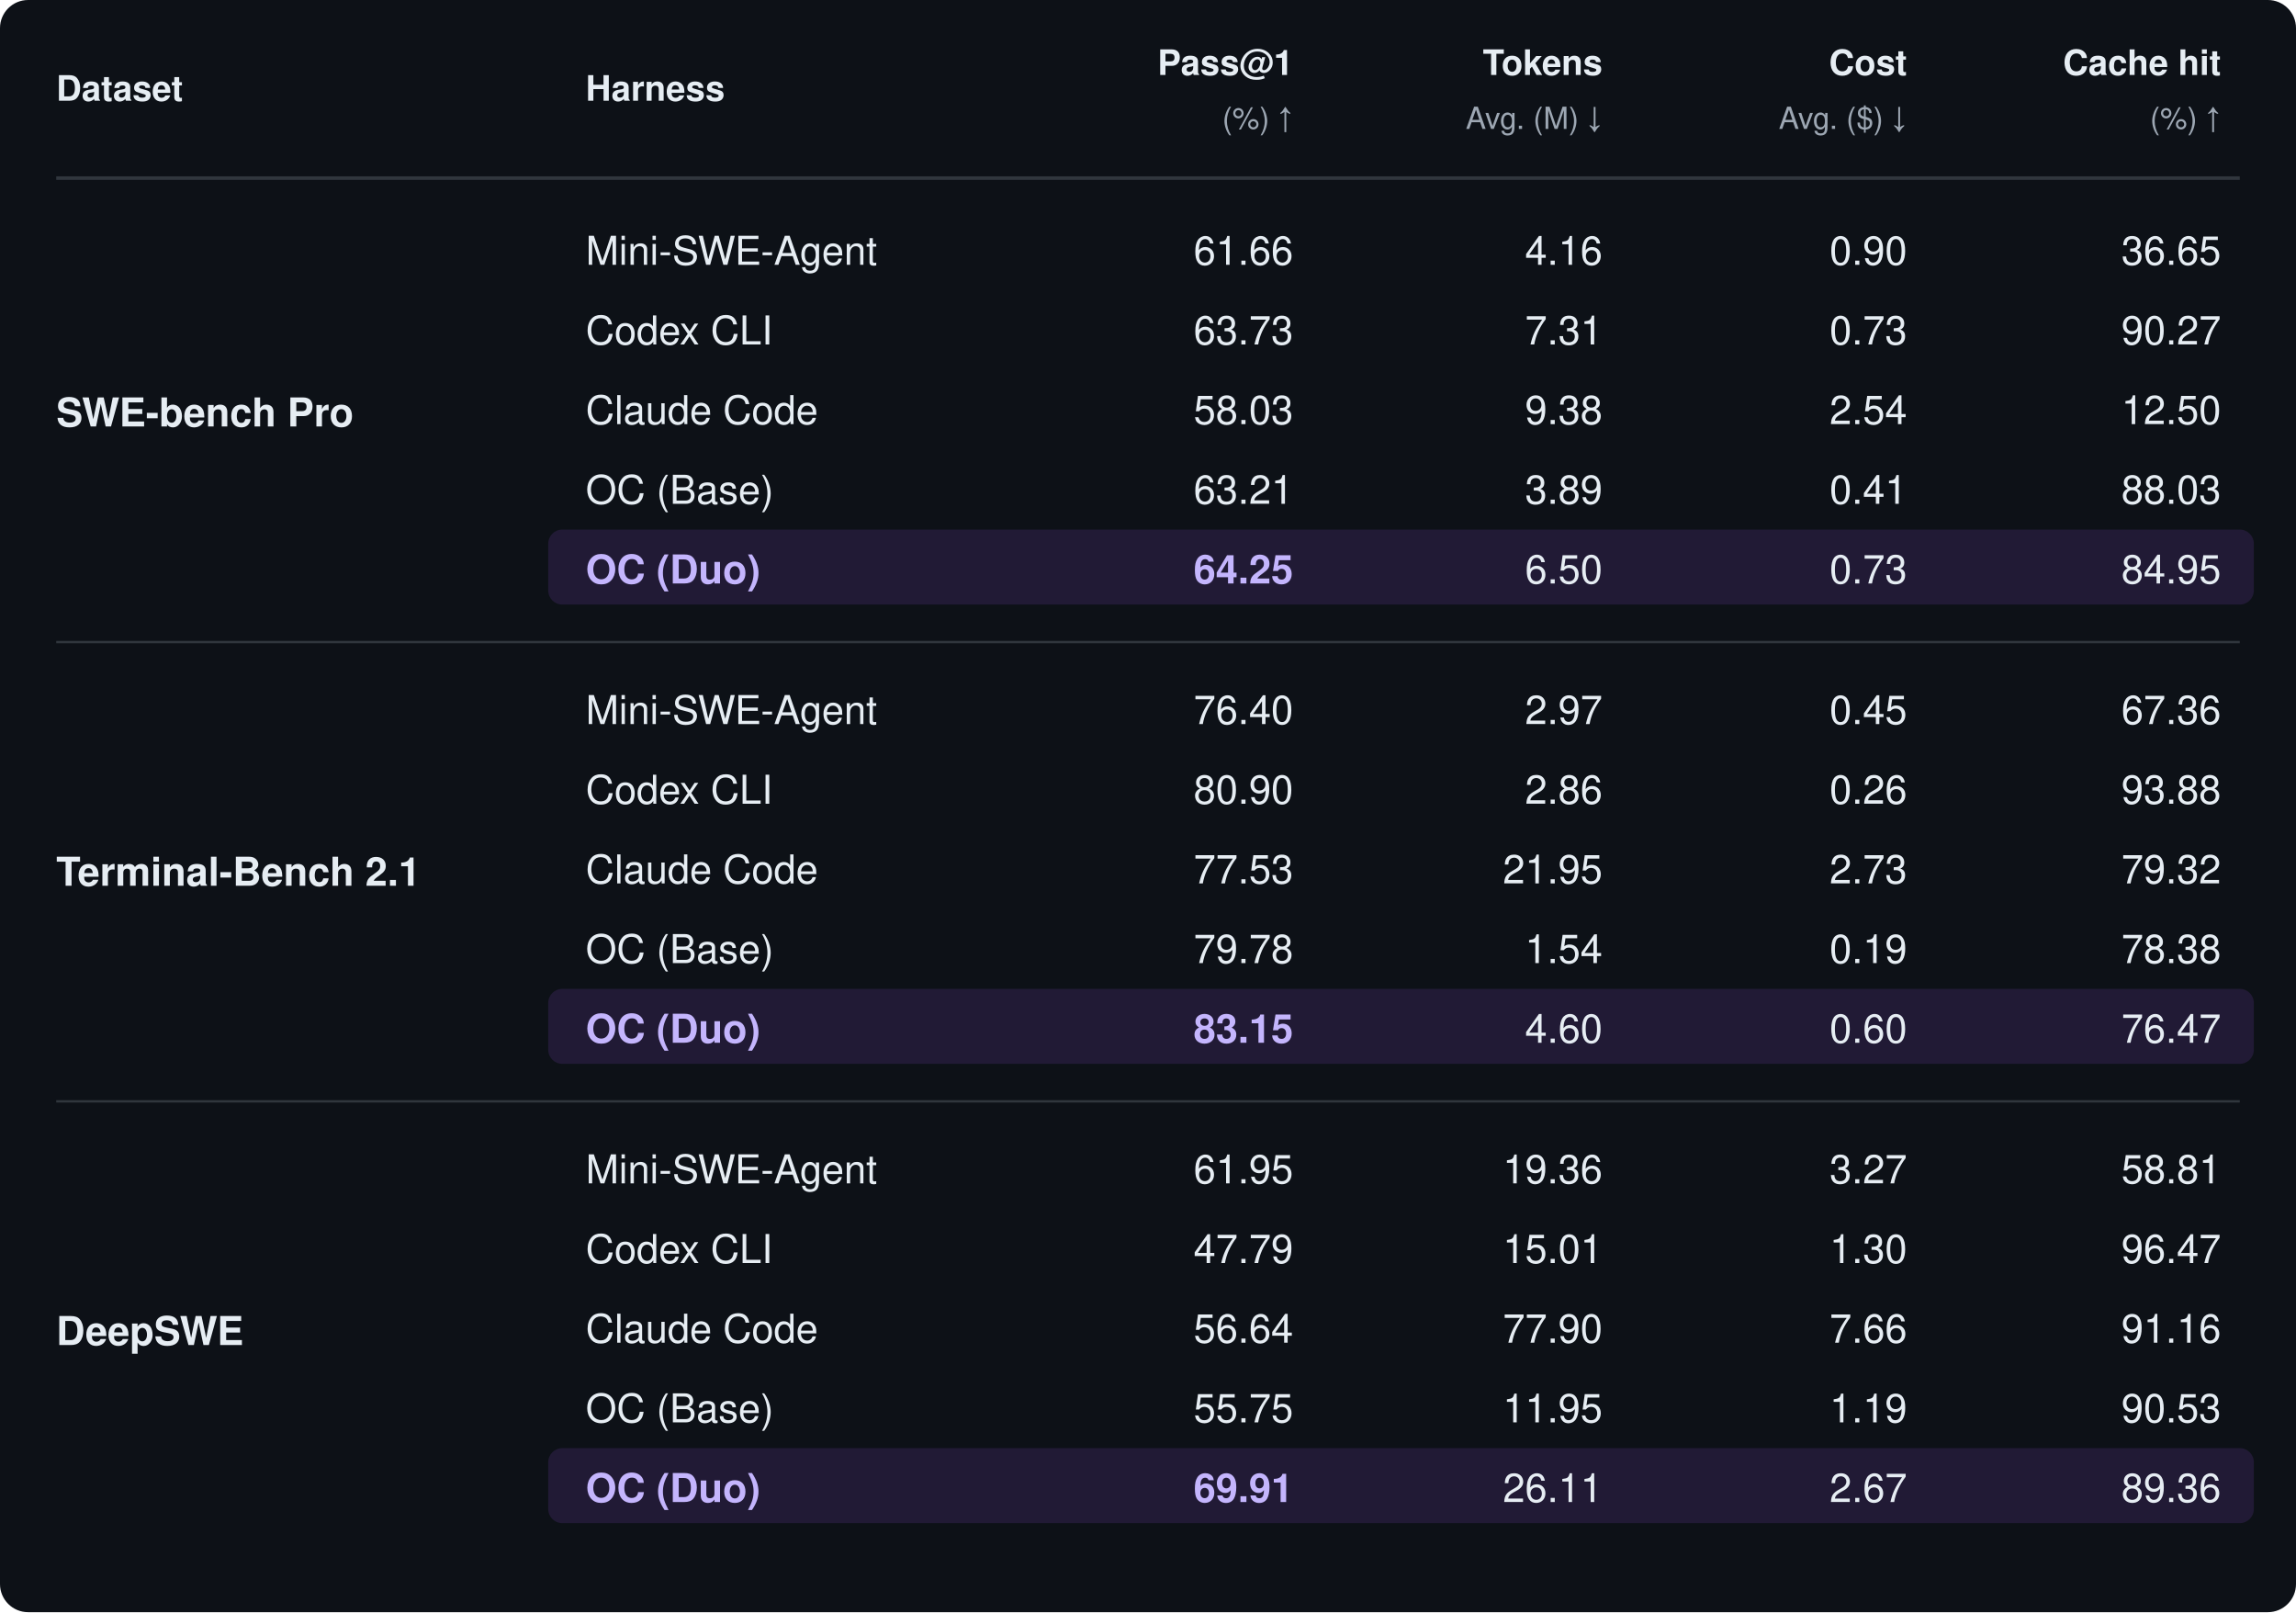
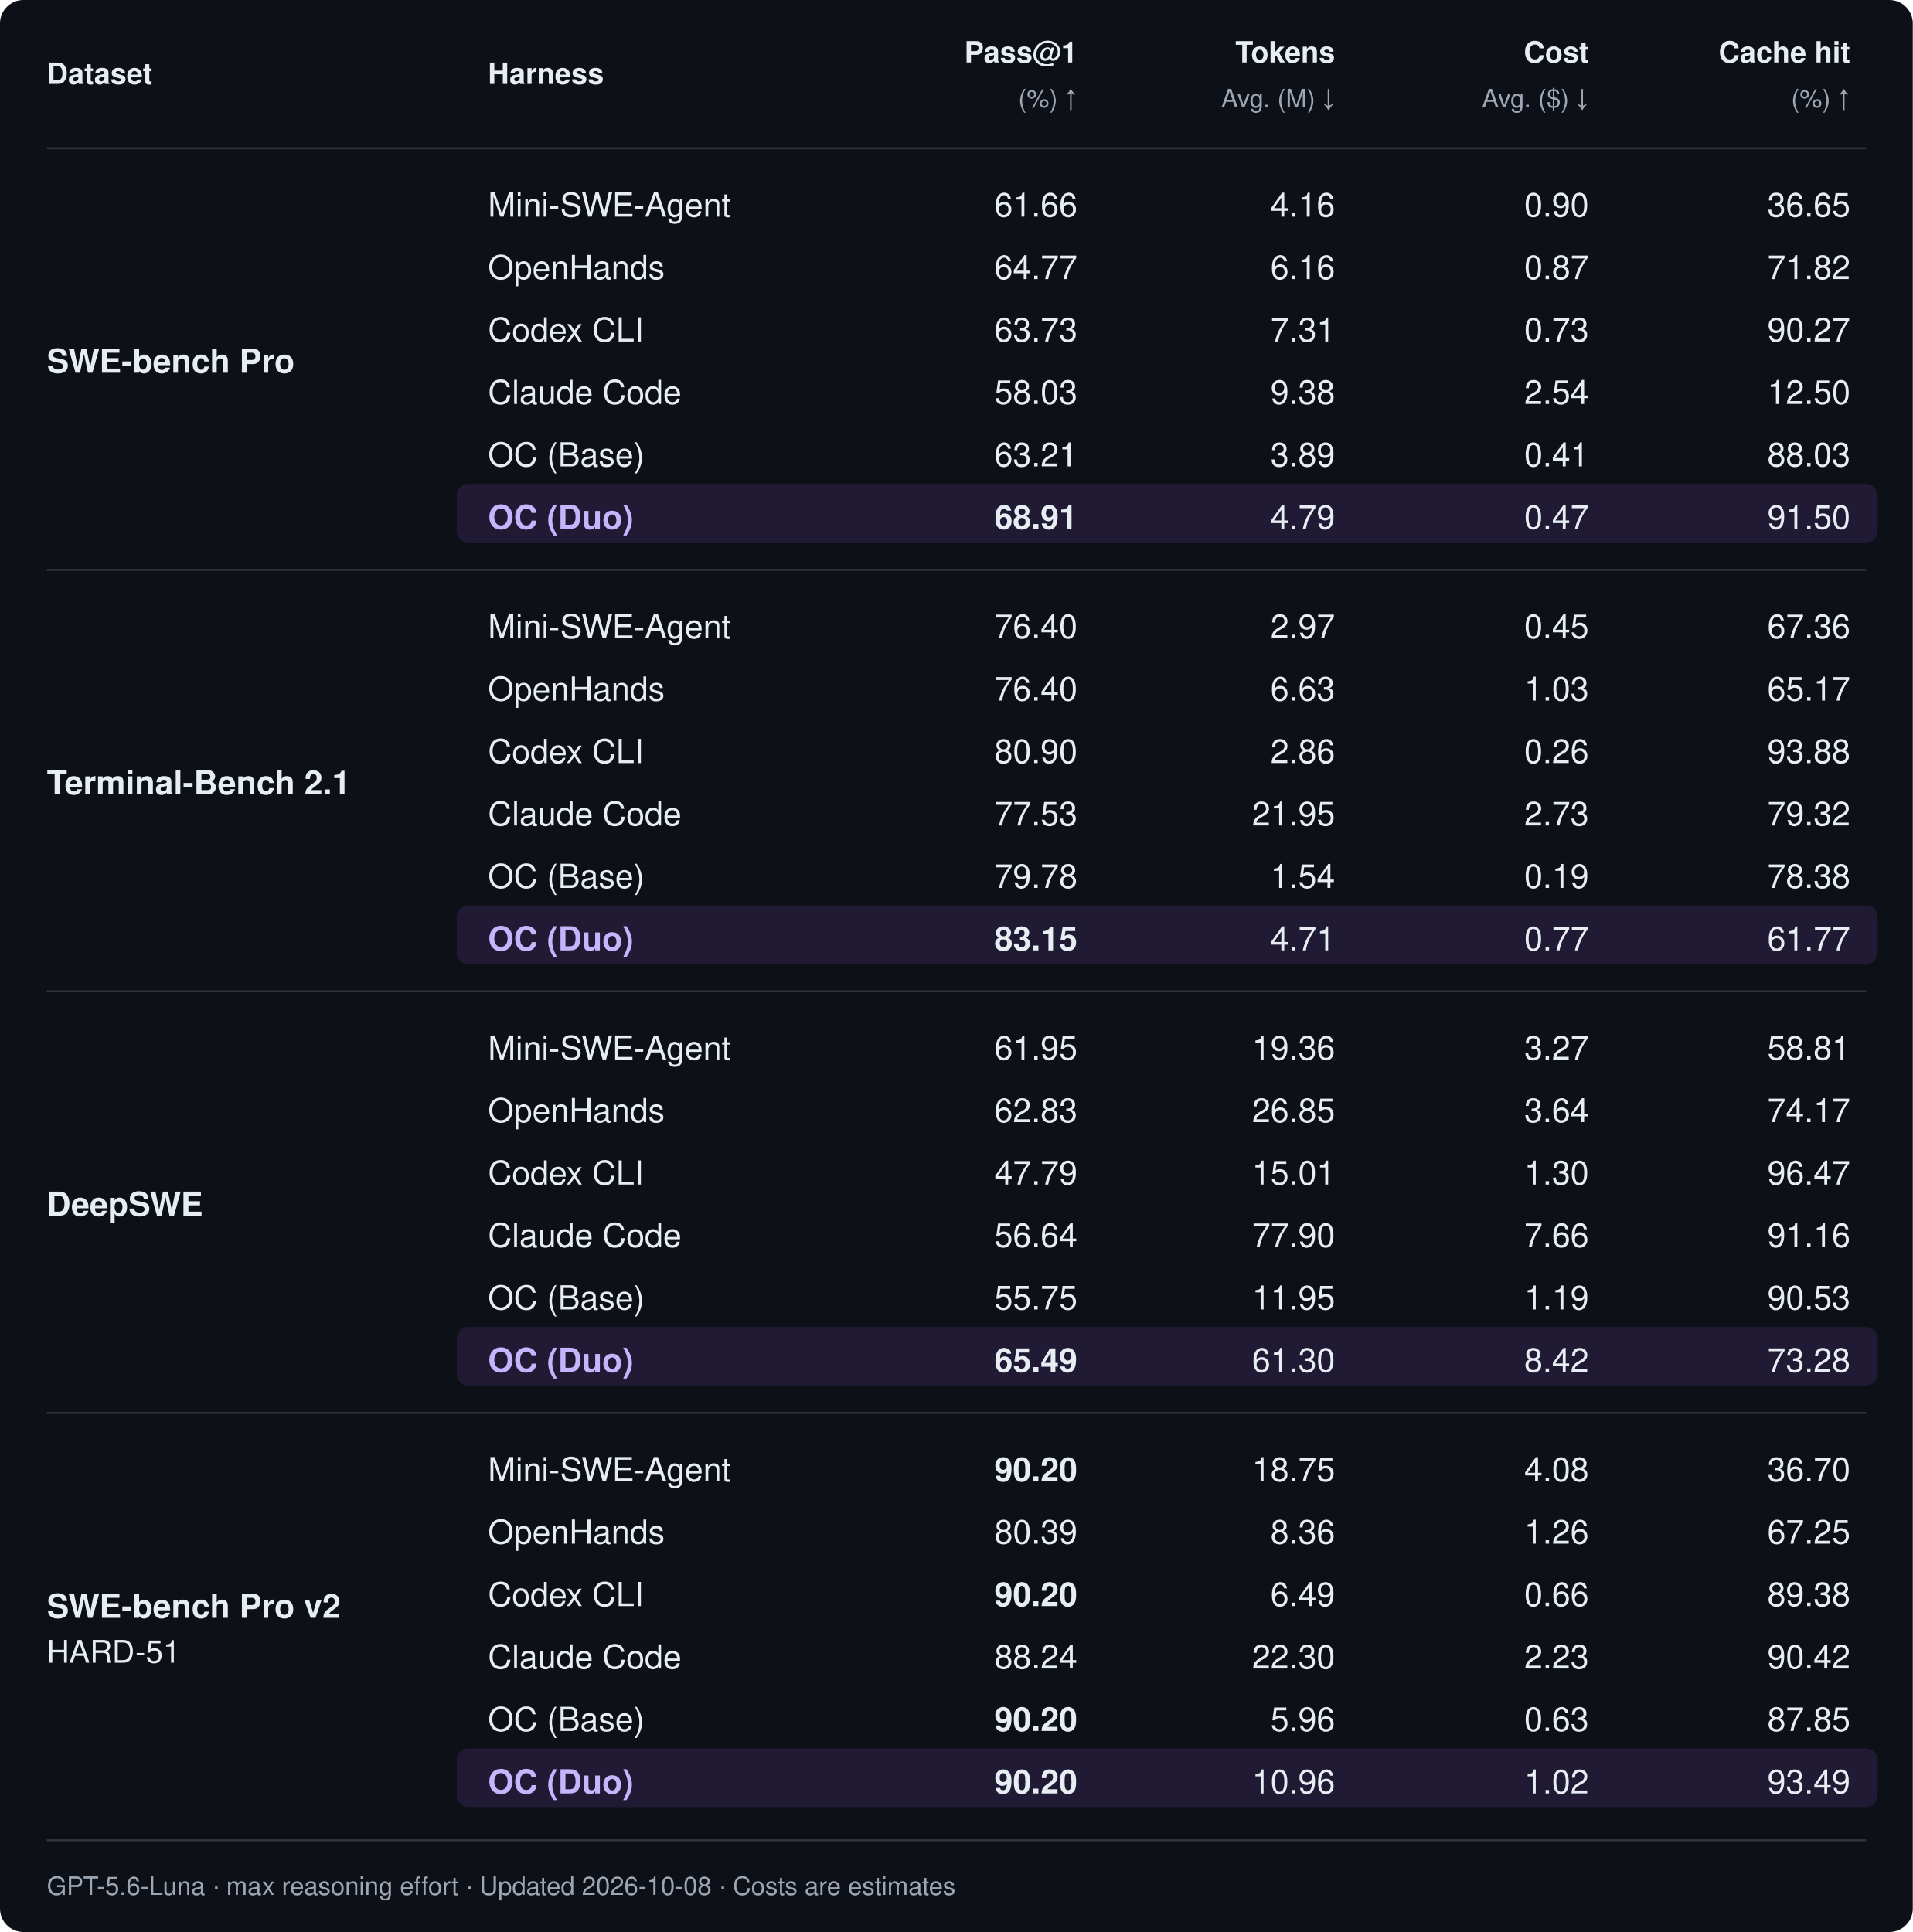
- <svg xmlns="http://www.w3.org/2000/svg" width="980" height="688" viewBox="0 0 980 688" role="img" aria-labelledby="title description">
-   <rect width="980" height="688" rx="12" fill="#0d1117" />
-   <g font-family="-apple-system, BlinkMacSystemFont, Segoe UI, Helvetica, Arial, sans-serif" font-size="17" fill="#e6edf3">
-     <text x="24" y="43" text-anchor="start" font-size="15" font-weight="600">Dataset</text>
-     <text x="250" y="43" text-anchor="start" font-size="15" font-weight="600">Harness</text>
+ <svg xmlns="http://www.w3.org/2000/svg" width="980" height="990" viewBox="0 0 980 990" role="img" aria-labelledby="title description">
+   <rect width="980" height="990" rx="12" fill="#0d1117" />
+   <g font-family="-apple-system, BlinkMacSystemFont, Segoe UI, Helvetica, Arial, Liberation Sans, sans-serif" fill="#e6edf3" style="font-variant-numeric:tabular-nums">
+     <text x="24" y="43" font-size="15" font-weight="600">Dataset</text>
+     <text x="250" y="43" font-size="15" font-weight="600">Harness</text>
    <text x="552" y="32" text-anchor="end" font-size="15" font-weight="600">Pass@1</text>
    <text x="552" y="55" text-anchor="end" font-size="13" fill="#9da7b3">(%) ↑</text>
    <text x="684" y="32" text-anchor="end" font-size="15" font-weight="600">Tokens</text>
    <text x="684" y="55" text-anchor="end" font-size="13" fill="#9da7b3">Avg. (M) ↓</text>
    <text x="814" y="32" text-anchor="end" font-size="15" font-weight="600">Cost</text>
    <text x="814" y="55" text-anchor="end" font-size="13" fill="#9da7b3">Avg. ($) ↓</text>
    <text x="948" y="32" text-anchor="end" font-size="15" font-weight="600">Cache hit</text>
    <text x="948" y="55" text-anchor="end" font-size="13" fill="#9da7b3">(%) ↑</text>
-     <path d="M24 76H956" stroke="#30363d" stroke-width="1.5" />
-     <text x="24" y="182" text-anchor="start" font-weight="600">SWE-bench Pro</text>
-     <text x="250" y="113" text-anchor="start">Mini-SWE-Agent</text>
-     <text x="552" y="113" text-anchor="end" style="font-variant-numeric:tabular-nums">61.66</text>
-     <text x="684" y="113" text-anchor="end" style="font-variant-numeric:tabular-nums">4.16</text>
-     <text x="814" y="113" text-anchor="end" style="font-variant-numeric:tabular-nums">0.90</text>
-     <text x="948" y="113" text-anchor="end" style="font-variant-numeric:tabular-nums">36.65</text>
-     <text x="250" y="147" text-anchor="start">Codex CLI</text>
-     <text x="552" y="147" text-anchor="end" style="font-variant-numeric:tabular-nums">63.73</text>
-     <text x="684" y="147" text-anchor="end" style="font-variant-numeric:tabular-nums">7.31</text>
-     <text x="814" y="147" text-anchor="end" style="font-variant-numeric:tabular-nums">0.73</text>
-     <text x="948" y="147" text-anchor="end" style="font-variant-numeric:tabular-nums">90.27</text>
-     <text x="250" y="181" text-anchor="start">Claude Code</text>
-     <text x="552" y="181" text-anchor="end" style="font-variant-numeric:tabular-nums">58.03</text>
-     <text x="684" y="181" text-anchor="end" style="font-variant-numeric:tabular-nums">9.38</text>
-     <text x="814" y="181" text-anchor="end" style="font-variant-numeric:tabular-nums">2.54</text>
-     <text x="948" y="181" text-anchor="end" style="font-variant-numeric:tabular-nums">12.50</text>
-     <text x="250" y="215" text-anchor="start">OC (Base)</text>
-     <text x="552" y="215" text-anchor="end" style="font-variant-numeric:tabular-nums">63.21</text>
-     <text x="684" y="215" text-anchor="end" style="font-variant-numeric:tabular-nums">3.89</text>
-     <text x="814" y="215" text-anchor="end" style="font-variant-numeric:tabular-nums">0.41</text>
-     <text x="948" y="215" text-anchor="end" style="font-variant-numeric:tabular-nums">88.03</text>
-     <rect x="234" y="226" width="728" height="32" rx="6" fill="#211a35" />
-     <text x="250" y="249" text-anchor="start" font-weight="650" fill="#c4b5fd">OC (Duo)</text>
-     <text x="552" y="249" text-anchor="end" style="font-variant-numeric:tabular-nums" font-weight="700" fill="#c4b5fd">64.25</text>
-     <text x="684" y="249" text-anchor="end" style="font-variant-numeric:tabular-nums">6.50</text>
-     <text x="814" y="249" text-anchor="end" style="font-variant-numeric:tabular-nums">0.73</text>
-     <text x="948" y="249" text-anchor="end" style="font-variant-numeric:tabular-nums">84.95</text>
-     <path d="M24 274H956" stroke="#30363d" />
-     <text x="24" y="378" text-anchor="start" font-weight="600">Terminal-Bench 2.1</text>
-     <text x="250" y="309" text-anchor="start">Mini-SWE-Agent</text>
-     <text x="552" y="309" text-anchor="end" style="font-variant-numeric:tabular-nums">76.40</text>
-     <text x="684" y="309" text-anchor="end" style="font-variant-numeric:tabular-nums">2.97</text>
-     <text x="814" y="309" text-anchor="end" style="font-variant-numeric:tabular-nums">0.45</text>
-     <text x="948" y="309" text-anchor="end" style="font-variant-numeric:tabular-nums">67.36</text>
-     <text x="250" y="343" text-anchor="start">Codex CLI</text>
-     <text x="552" y="343" text-anchor="end" style="font-variant-numeric:tabular-nums">80.90</text>
-     <text x="684" y="343" text-anchor="end" style="font-variant-numeric:tabular-nums">2.86</text>
-     <text x="814" y="343" text-anchor="end" style="font-variant-numeric:tabular-nums">0.26</text>
-     <text x="948" y="343" text-anchor="end" style="font-variant-numeric:tabular-nums">93.88</text>
-     <text x="250" y="377" text-anchor="start">Claude Code</text>
-     <text x="552" y="377" text-anchor="end" style="font-variant-numeric:tabular-nums">77.53</text>
-     <text x="684" y="377" text-anchor="end" style="font-variant-numeric:tabular-nums">21.95</text>
-     <text x="814" y="377" text-anchor="end" style="font-variant-numeric:tabular-nums">2.73</text>
-     <text x="948" y="377" text-anchor="end" style="font-variant-numeric:tabular-nums">79.32</text>
-     <text x="250" y="411" text-anchor="start">OC (Base)</text>
-     <text x="552" y="411" text-anchor="end" style="font-variant-numeric:tabular-nums">79.78</text>
-     <text x="684" y="411" text-anchor="end" style="font-variant-numeric:tabular-nums">1.54</text>
-     <text x="814" y="411" text-anchor="end" style="font-variant-numeric:tabular-nums">0.19</text>
-     <text x="948" y="411" text-anchor="end" style="font-variant-numeric:tabular-nums">78.38</text>
-     <rect x="234" y="422" width="728" height="32" rx="6" fill="#211a35" />
-     <text x="250" y="445" text-anchor="start" font-weight="650" fill="#c4b5fd">OC (Duo)</text>
-     <text x="552" y="445" text-anchor="end" style="font-variant-numeric:tabular-nums" font-weight="700" fill="#c4b5fd">83.15</text>
-     <text x="684" y="445" text-anchor="end" style="font-variant-numeric:tabular-nums">4.60</text>
-     <text x="814" y="445" text-anchor="end" style="font-variant-numeric:tabular-nums">0.60</text>
-     <text x="948" y="445" text-anchor="end" style="font-variant-numeric:tabular-nums">76.47</text>
-     <path d="M24 470H956" stroke="#30363d" />
-     <text x="24" y="574" text-anchor="start" font-weight="600">DeepSWE</text>
-     <text x="250" y="505" text-anchor="start">Mini-SWE-Agent</text>
-     <text x="552" y="505" text-anchor="end" style="font-variant-numeric:tabular-nums">61.95</text>
-     <text x="684" y="505" text-anchor="end" style="font-variant-numeric:tabular-nums">19.36</text>
-     <text x="814" y="505" text-anchor="end" style="font-variant-numeric:tabular-nums">3.27</text>
-     <text x="948" y="505" text-anchor="end" style="font-variant-numeric:tabular-nums">58.81</text>
-     <text x="250" y="539" text-anchor="start">Codex CLI</text>
-     <text x="552" y="539" text-anchor="end" style="font-variant-numeric:tabular-nums">47.79</text>
-     <text x="684" y="539" text-anchor="end" style="font-variant-numeric:tabular-nums">15.01</text>
-     <text x="814" y="539" text-anchor="end" style="font-variant-numeric:tabular-nums">1.30</text>
-     <text x="948" y="539" text-anchor="end" style="font-variant-numeric:tabular-nums">96.47</text>
-     <text x="250" y="573" text-anchor="start">Claude Code</text>
-     <text x="552" y="573" text-anchor="end" style="font-variant-numeric:tabular-nums">56.64</text>
-     <text x="684" y="573" text-anchor="end" style="font-variant-numeric:tabular-nums">77.90</text>
-     <text x="814" y="573" text-anchor="end" style="font-variant-numeric:tabular-nums">7.66</text>
-     <text x="948" y="573" text-anchor="end" style="font-variant-numeric:tabular-nums">91.16</text>
-     <text x="250" y="607" text-anchor="start">OC (Base)</text>
-     <text x="552" y="607" text-anchor="end" style="font-variant-numeric:tabular-nums">55.75</text>
-     <text x="684" y="607" text-anchor="end" style="font-variant-numeric:tabular-nums">11.95</text>
-     <text x="814" y="607" text-anchor="end" style="font-variant-numeric:tabular-nums">1.19</text>
-     <text x="948" y="607" text-anchor="end" style="font-variant-numeric:tabular-nums">90.53</text>
-     <rect x="234" y="618" width="728" height="32" rx="6" fill="#211a35" />
-     <text x="250" y="641" text-anchor="start" font-weight="650" fill="#c4b5fd">OC (Duo)</text>
-     <text x="552" y="641" text-anchor="end" style="font-variant-numeric:tabular-nums" font-weight="700" fill="#c4b5fd">69.91</text>
-     <text x="684" y="641" text-anchor="end" style="font-variant-numeric:tabular-nums">26.11</text>
-     <text x="814" y="641" text-anchor="end" style="font-variant-numeric:tabular-nums">2.67</text>
-     <text x="948" y="641" text-anchor="end" style="font-variant-numeric:tabular-nums">89.36</text>
+     <path d="M24 76H956" stroke="#30363d" />
+     <text x="24" y="191" font-size="17" font-weight="600">SWE-bench Pro</text>
+     <text x="250" y="111" font-size="17" font-weight="400" fill="#e6edf3">Mini-SWE-Agent</text>
+     <text x="552" y="111" text-anchor="end" font-size="17" font-weight="400">61.66</text>
+     <text x="684" y="111" text-anchor="end" font-size="17" font-weight="400">4.16</text>
+     <text x="814" y="111" text-anchor="end" font-size="17" font-weight="400">0.90</text>
+     <text x="948" y="111" text-anchor="end" font-size="17" font-weight="400">36.65</text>
+     <text x="250" y="143" font-size="17" font-weight="400" fill="#e6edf3">OpenHands</text>
+     <text x="552" y="143" text-anchor="end" font-size="17" font-weight="400">64.77</text>
+     <text x="684" y="143" text-anchor="end" font-size="17" font-weight="400">6.16</text>
+     <text x="814" y="143" text-anchor="end" font-size="17" font-weight="400">0.87</text>
+     <text x="948" y="143" text-anchor="end" font-size="17" font-weight="400">71.82</text>
+     <text x="250" y="175" font-size="17" font-weight="400" fill="#e6edf3">Codex CLI</text>
+     <text x="552" y="175" text-anchor="end" font-size="17" font-weight="400">63.73</text>
+     <text x="684" y="175" text-anchor="end" font-size="17" font-weight="400">7.31</text>
+     <text x="814" y="175" text-anchor="end" font-size="17" font-weight="400">0.73</text>
+     <text x="948" y="175" text-anchor="end" font-size="17" font-weight="400">90.27</text>
+     <text x="250" y="207" font-size="17" font-weight="400" fill="#e6edf3">Claude Code</text>
+     <text x="552" y="207" text-anchor="end" font-size="17" font-weight="400">58.03</text>
+     <text x="684" y="207" text-anchor="end" font-size="17" font-weight="400">9.38</text>
+     <text x="814" y="207" text-anchor="end" font-size="17" font-weight="400">2.54</text>
+     <text x="948" y="207" text-anchor="end" font-size="17" font-weight="400">12.50</text>
+     <text x="250" y="239" font-size="17" font-weight="400" fill="#e6edf3">OC (Base)</text>
+     <text x="552" y="239" text-anchor="end" font-size="17" font-weight="400">63.21</text>
+     <text x="684" y="239" text-anchor="end" font-size="17" font-weight="400">3.89</text>
+     <text x="814" y="239" text-anchor="end" font-size="17" font-weight="400">0.41</text>
+     <text x="948" y="239" text-anchor="end" font-size="17" font-weight="400">88.03</text>
+     <rect x="234" y="248" width="728" height="30" rx="6" fill="#211a35" />
+     <text x="250" y="271" font-size="17" font-weight="600" fill="#c4b5fd">OC (Duo)</text>
+     <text x="552" y="271" text-anchor="end" font-size="17" font-weight="700">68.91</text>
+     <text x="684" y="271" text-anchor="end" font-size="17" font-weight="400">4.79</text>
+     <text x="814" y="271" text-anchor="end" font-size="17" font-weight="400">0.47</text>
+     <text x="948" y="271" text-anchor="end" font-size="17" font-weight="400">91.50</text>
+     <path d="M24 292H956" stroke="#30363d" />
+     <text x="24" y="407" font-size="17" font-weight="600">Terminal-Bench 2.1</text>
+     <text x="250" y="327" font-size="17" font-weight="400" fill="#e6edf3">Mini-SWE-Agent</text>
+     <text x="552" y="327" text-anchor="end" font-size="17" font-weight="400">76.40</text>
+     <text x="684" y="327" text-anchor="end" font-size="17" font-weight="400">2.97</text>
+     <text x="814" y="327" text-anchor="end" font-size="17" font-weight="400">0.45</text>
+     <text x="948" y="327" text-anchor="end" font-size="17" font-weight="400">67.36</text>
+     <text x="250" y="359" font-size="17" font-weight="400" fill="#e6edf3">OpenHands</text>
+     <text x="552" y="359" text-anchor="end" font-size="17" font-weight="400">76.40</text>
+     <text x="684" y="359" text-anchor="end" font-size="17" font-weight="400">6.63</text>
+     <text x="814" y="359" text-anchor="end" font-size="17" font-weight="400">1.03</text>
+     <text x="948" y="359" text-anchor="end" font-size="17" font-weight="400">65.17</text>
+     <text x="250" y="391" font-size="17" font-weight="400" fill="#e6edf3">Codex CLI</text>
+     <text x="552" y="391" text-anchor="end" font-size="17" font-weight="400">80.90</text>
+     <text x="684" y="391" text-anchor="end" font-size="17" font-weight="400">2.86</text>
+     <text x="814" y="391" text-anchor="end" font-size="17" font-weight="400">0.26</text>
+     <text x="948" y="391" text-anchor="end" font-size="17" font-weight="400">93.88</text>
+     <text x="250" y="423" font-size="17" font-weight="400" fill="#e6edf3">Claude Code</text>
+     <text x="552" y="423" text-anchor="end" font-size="17" font-weight="400">77.53</text>
+     <text x="684" y="423" text-anchor="end" font-size="17" font-weight="400">21.95</text>
+     <text x="814" y="423" text-anchor="end" font-size="17" font-weight="400">2.73</text>
+     <text x="948" y="423" text-anchor="end" font-size="17" font-weight="400">79.32</text>
+     <text x="250" y="455" font-size="17" font-weight="400" fill="#e6edf3">OC (Base)</text>
+     <text x="552" y="455" text-anchor="end" font-size="17" font-weight="400">79.78</text>
+     <text x="684" y="455" text-anchor="end" font-size="17" font-weight="400">1.54</text>
+     <text x="814" y="455" text-anchor="end" font-size="17" font-weight="400">0.19</text>
+     <text x="948" y="455" text-anchor="end" font-size="17" font-weight="400">78.38</text>
+     <rect x="234" y="464" width="728" height="30" rx="6" fill="#211a35" />
+     <text x="250" y="487" font-size="17" font-weight="600" fill="#c4b5fd">OC (Duo)</text>
+     <text x="552" y="487" text-anchor="end" font-size="17" font-weight="700">83.15</text>
+     <text x="684" y="487" text-anchor="end" font-size="17" font-weight="400">4.71</text>
+     <text x="814" y="487" text-anchor="end" font-size="17" font-weight="400">0.77</text>
+     <text x="948" y="487" text-anchor="end" font-size="17" font-weight="400">61.77</text>
+     <path d="M24 508H956" stroke="#30363d" />
+     <text x="24" y="623" font-size="17" font-weight="600">DeepSWE</text>
+     <text x="250" y="543" font-size="17" font-weight="400" fill="#e6edf3">Mini-SWE-Agent</text>
+     <text x="552" y="543" text-anchor="end" font-size="17" font-weight="400">61.95</text>
+     <text x="684" y="543" text-anchor="end" font-size="17" font-weight="400">19.36</text>
+     <text x="814" y="543" text-anchor="end" font-size="17" font-weight="400">3.27</text>
+     <text x="948" y="543" text-anchor="end" font-size="17" font-weight="400">58.81</text>
+     <text x="250" y="575" font-size="17" font-weight="400" fill="#e6edf3">OpenHands</text>
+     <text x="552" y="575" text-anchor="end" font-size="17" font-weight="400">62.83</text>
+     <text x="684" y="575" text-anchor="end" font-size="17" font-weight="400">26.85</text>
+     <text x="814" y="575" text-anchor="end" font-size="17" font-weight="400">3.64</text>
+     <text x="948" y="575" text-anchor="end" font-size="17" font-weight="400">74.17</text>
+     <text x="250" y="607" font-size="17" font-weight="400" fill="#e6edf3">Codex CLI</text>
+     <text x="552" y="607" text-anchor="end" font-size="17" font-weight="400">47.79</text>
+     <text x="684" y="607" text-anchor="end" font-size="17" font-weight="400">15.01</text>
+     <text x="814" y="607" text-anchor="end" font-size="17" font-weight="400">1.30</text>
+     <text x="948" y="607" text-anchor="end" font-size="17" font-weight="400">96.47</text>
+     <text x="250" y="639" font-size="17" font-weight="400" fill="#e6edf3">Claude Code</text>
+     <text x="552" y="639" text-anchor="end" font-size="17" font-weight="400">56.64</text>
+     <text x="684" y="639" text-anchor="end" font-size="17" font-weight="400">77.90</text>
+     <text x="814" y="639" text-anchor="end" font-size="17" font-weight="400">7.66</text>
+     <text x="948" y="639" text-anchor="end" font-size="17" font-weight="400">91.16</text>
+     <text x="250" y="671" font-size="17" font-weight="400" fill="#e6edf3">OC (Base)</text>
+     <text x="552" y="671" text-anchor="end" font-size="17" font-weight="400">55.75</text>
+     <text x="684" y="671" text-anchor="end" font-size="17" font-weight="400">11.95</text>
+     <text x="814" y="671" text-anchor="end" font-size="17" font-weight="400">1.19</text>
+     <text x="948" y="671" text-anchor="end" font-size="17" font-weight="400">90.53</text>
+     <rect x="234" y="680" width="728" height="30" rx="6" fill="#211a35" />
+     <text x="250" y="703" font-size="17" font-weight="600" fill="#c4b5fd">OC (Duo)</text>
+     <text x="552" y="703" text-anchor="end" font-size="17" font-weight="700">65.49</text>
+     <text x="684" y="703" text-anchor="end" font-size="17" font-weight="400">61.30</text>
+     <text x="814" y="703" text-anchor="end" font-size="17" font-weight="400">8.42</text>
+     <text x="948" y="703" text-anchor="end" font-size="17" font-weight="400">73.28</text>
+     <path d="M24 724H956" stroke="#30363d" />
+     <text x="24" y="829" font-size="17" font-weight="600">SWE-bench Pro v2</text>
+     <text x="24" y="852" font-size="16">HARD-51</text>
+     <text x="250" y="759" font-size="17" font-weight="400" fill="#e6edf3">Mini-SWE-Agent</text>
+     <text x="552" y="759" text-anchor="end" font-size="17" font-weight="700">90.20</text>
+     <text x="684" y="759" text-anchor="end" font-size="17" font-weight="400">18.75</text>
+     <text x="814" y="759" text-anchor="end" font-size="17" font-weight="400">4.08</text>
+     <text x="948" y="759" text-anchor="end" font-size="17" font-weight="400">36.70</text>
+     <text x="250" y="791" font-size="17" font-weight="400" fill="#e6edf3">OpenHands</text>
+     <text x="552" y="791" text-anchor="end" font-size="17" font-weight="400">80.39</text>
+     <text x="684" y="791" text-anchor="end" font-size="17" font-weight="400">8.36</text>
+     <text x="814" y="791" text-anchor="end" font-size="17" font-weight="400">1.26</text>
+     <text x="948" y="791" text-anchor="end" font-size="17" font-weight="400">67.25</text>
+     <text x="250" y="823" font-size="17" font-weight="400" fill="#e6edf3">Codex CLI</text>
+     <text x="552" y="823" text-anchor="end" font-size="17" font-weight="700">90.20</text>
+     <text x="684" y="823" text-anchor="end" font-size="17" font-weight="400">6.49</text>
+     <text x="814" y="823" text-anchor="end" font-size="17" font-weight="400">0.66</text>
+     <text x="948" y="823" text-anchor="end" font-size="17" font-weight="400">89.38</text>
+     <text x="250" y="855" font-size="17" font-weight="400" fill="#e6edf3">Claude Code</text>
+     <text x="552" y="855" text-anchor="end" font-size="17" font-weight="400">88.24</text>
+     <text x="684" y="855" text-anchor="end" font-size="17" font-weight="400">22.30</text>
+     <text x="814" y="855" text-anchor="end" font-size="17" font-weight="400">2.23</text>
+     <text x="948" y="855" text-anchor="end" font-size="17" font-weight="400">90.42</text>
+     <text x="250" y="887" font-size="17" font-weight="400" fill="#e6edf3">OC (Base)</text>
+     <text x="552" y="887" text-anchor="end" font-size="17" font-weight="700">90.20</text>
+     <text x="684" y="887" text-anchor="end" font-size="17" font-weight="400">5.96</text>
+     <text x="814" y="887" text-anchor="end" font-size="17" font-weight="400">0.63</text>
+     <text x="948" y="887" text-anchor="end" font-size="17" font-weight="400">87.85</text>
+     <rect x="234" y="896" width="728" height="30" rx="6" fill="#211a35" />
+     <text x="250" y="919" font-size="17" font-weight="600" fill="#c4b5fd">OC (Duo)</text>
+     <text x="552" y="919" text-anchor="end" font-size="17" font-weight="700">90.20</text>
+     <text x="684" y="919" text-anchor="end" font-size="17" font-weight="400">10.96</text>
+     <text x="814" y="919" text-anchor="end" font-size="17" font-weight="400">1.02</text>
+     <text x="948" y="919" text-anchor="end" font-size="17" font-weight="400">93.49</text>
+     <path d="M24 943H956" stroke="#30363d" />
+     <text x="24" y="971" font-size="13" fill="#9da7b3">GPT-5.6-Luna · max reasoning effort · Updated 2026-10-08 · Costs are estimates</text>
  </g>
</svg>
